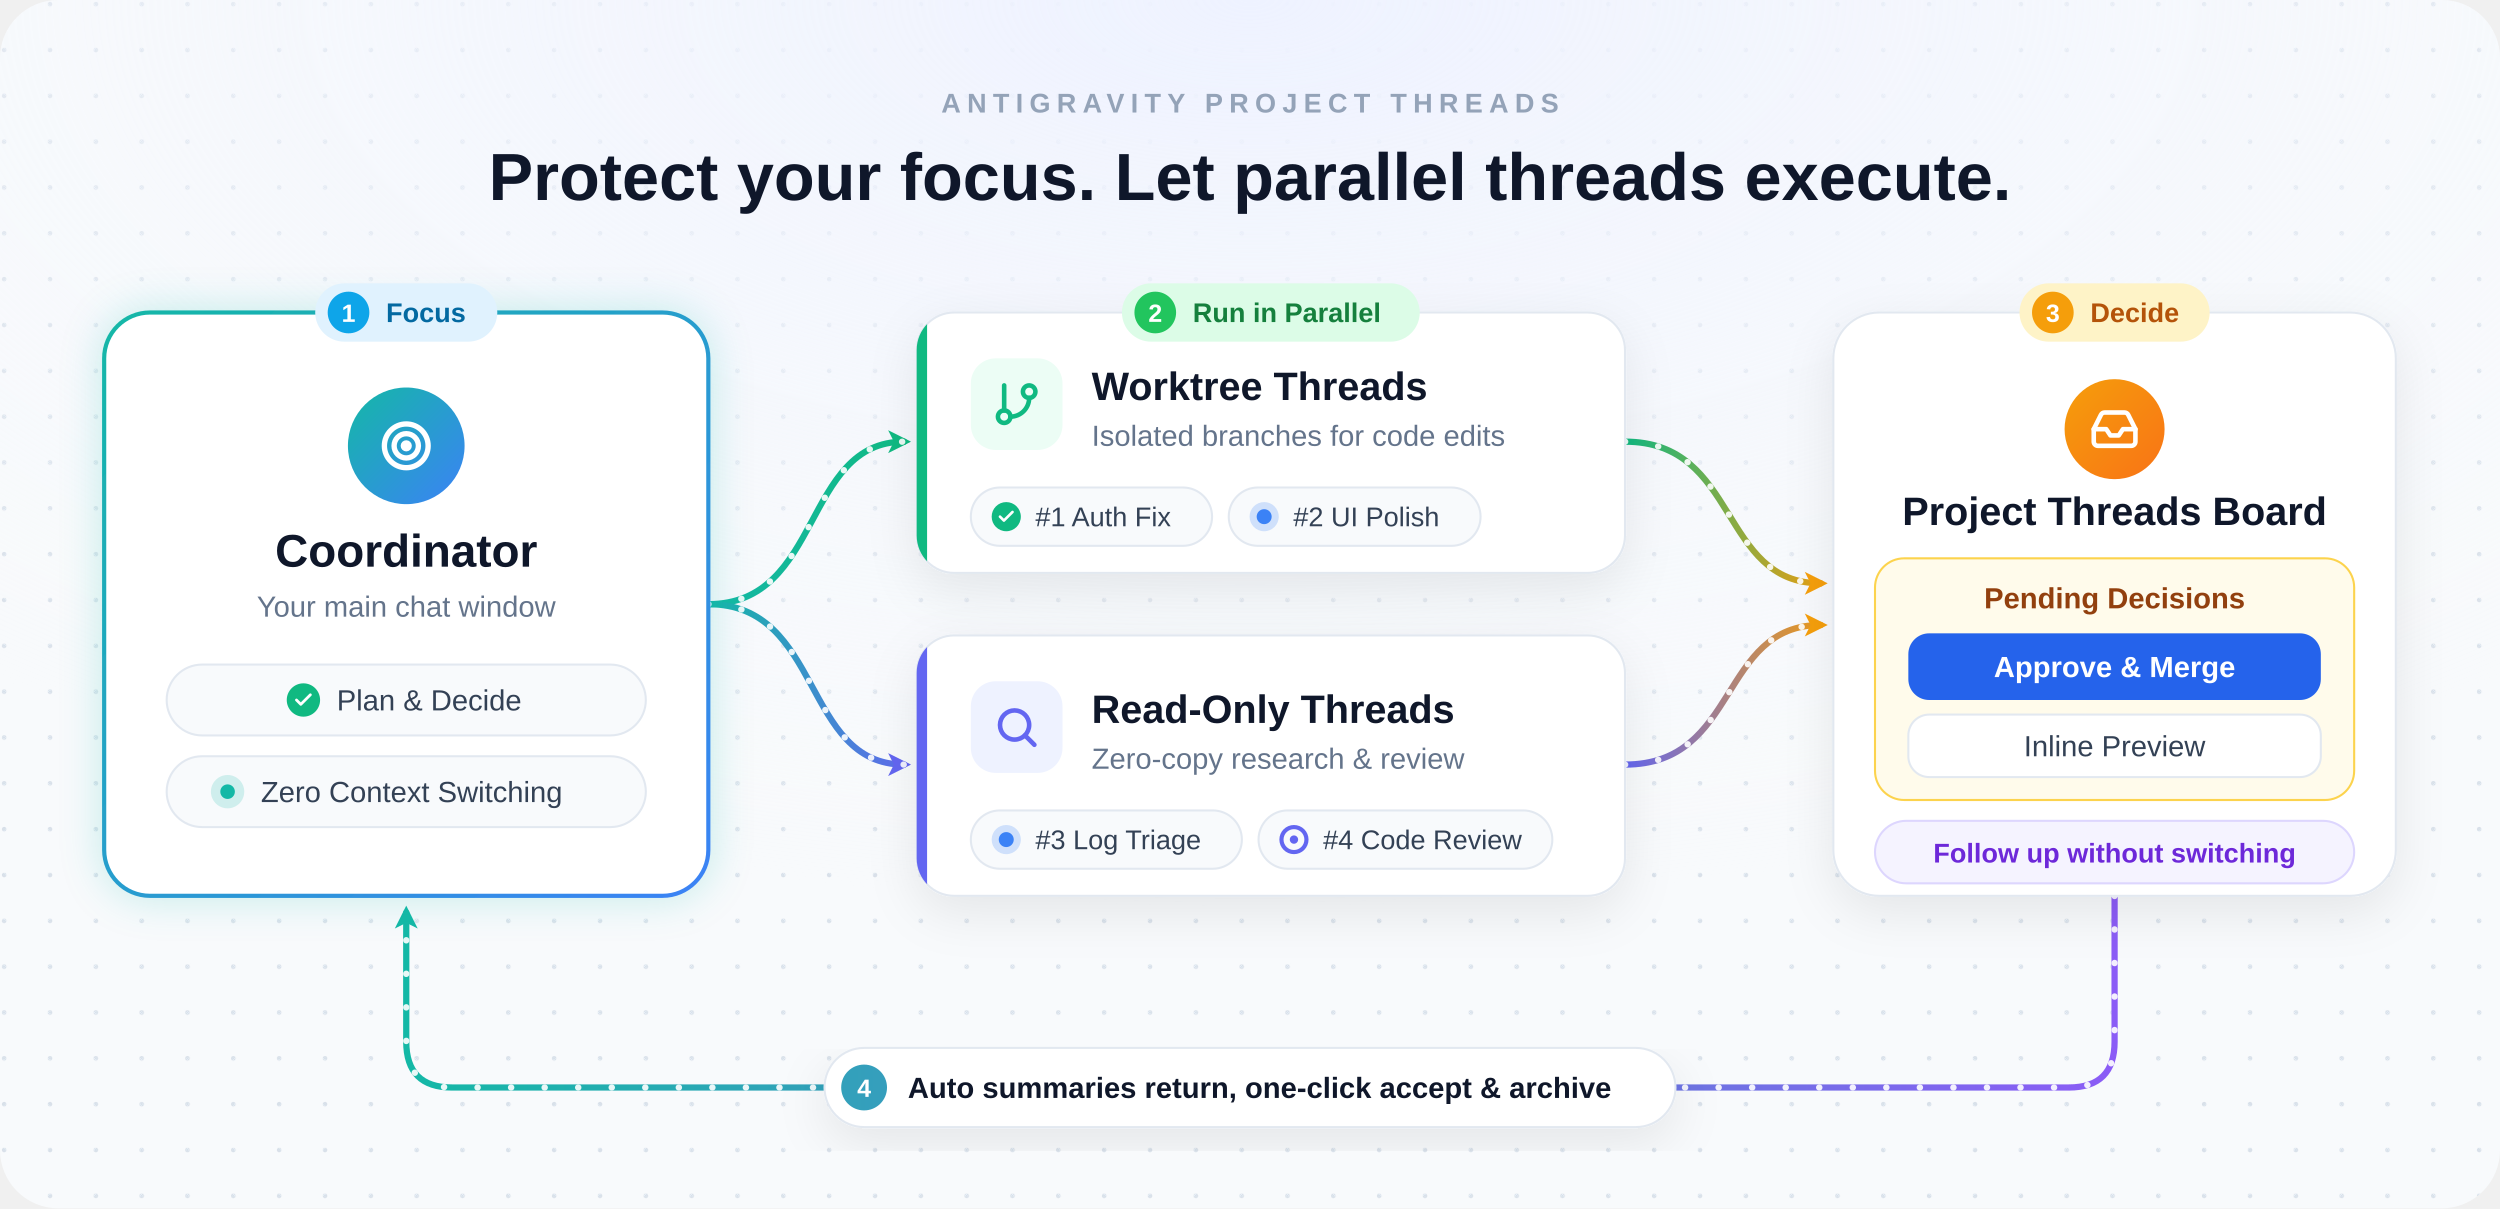
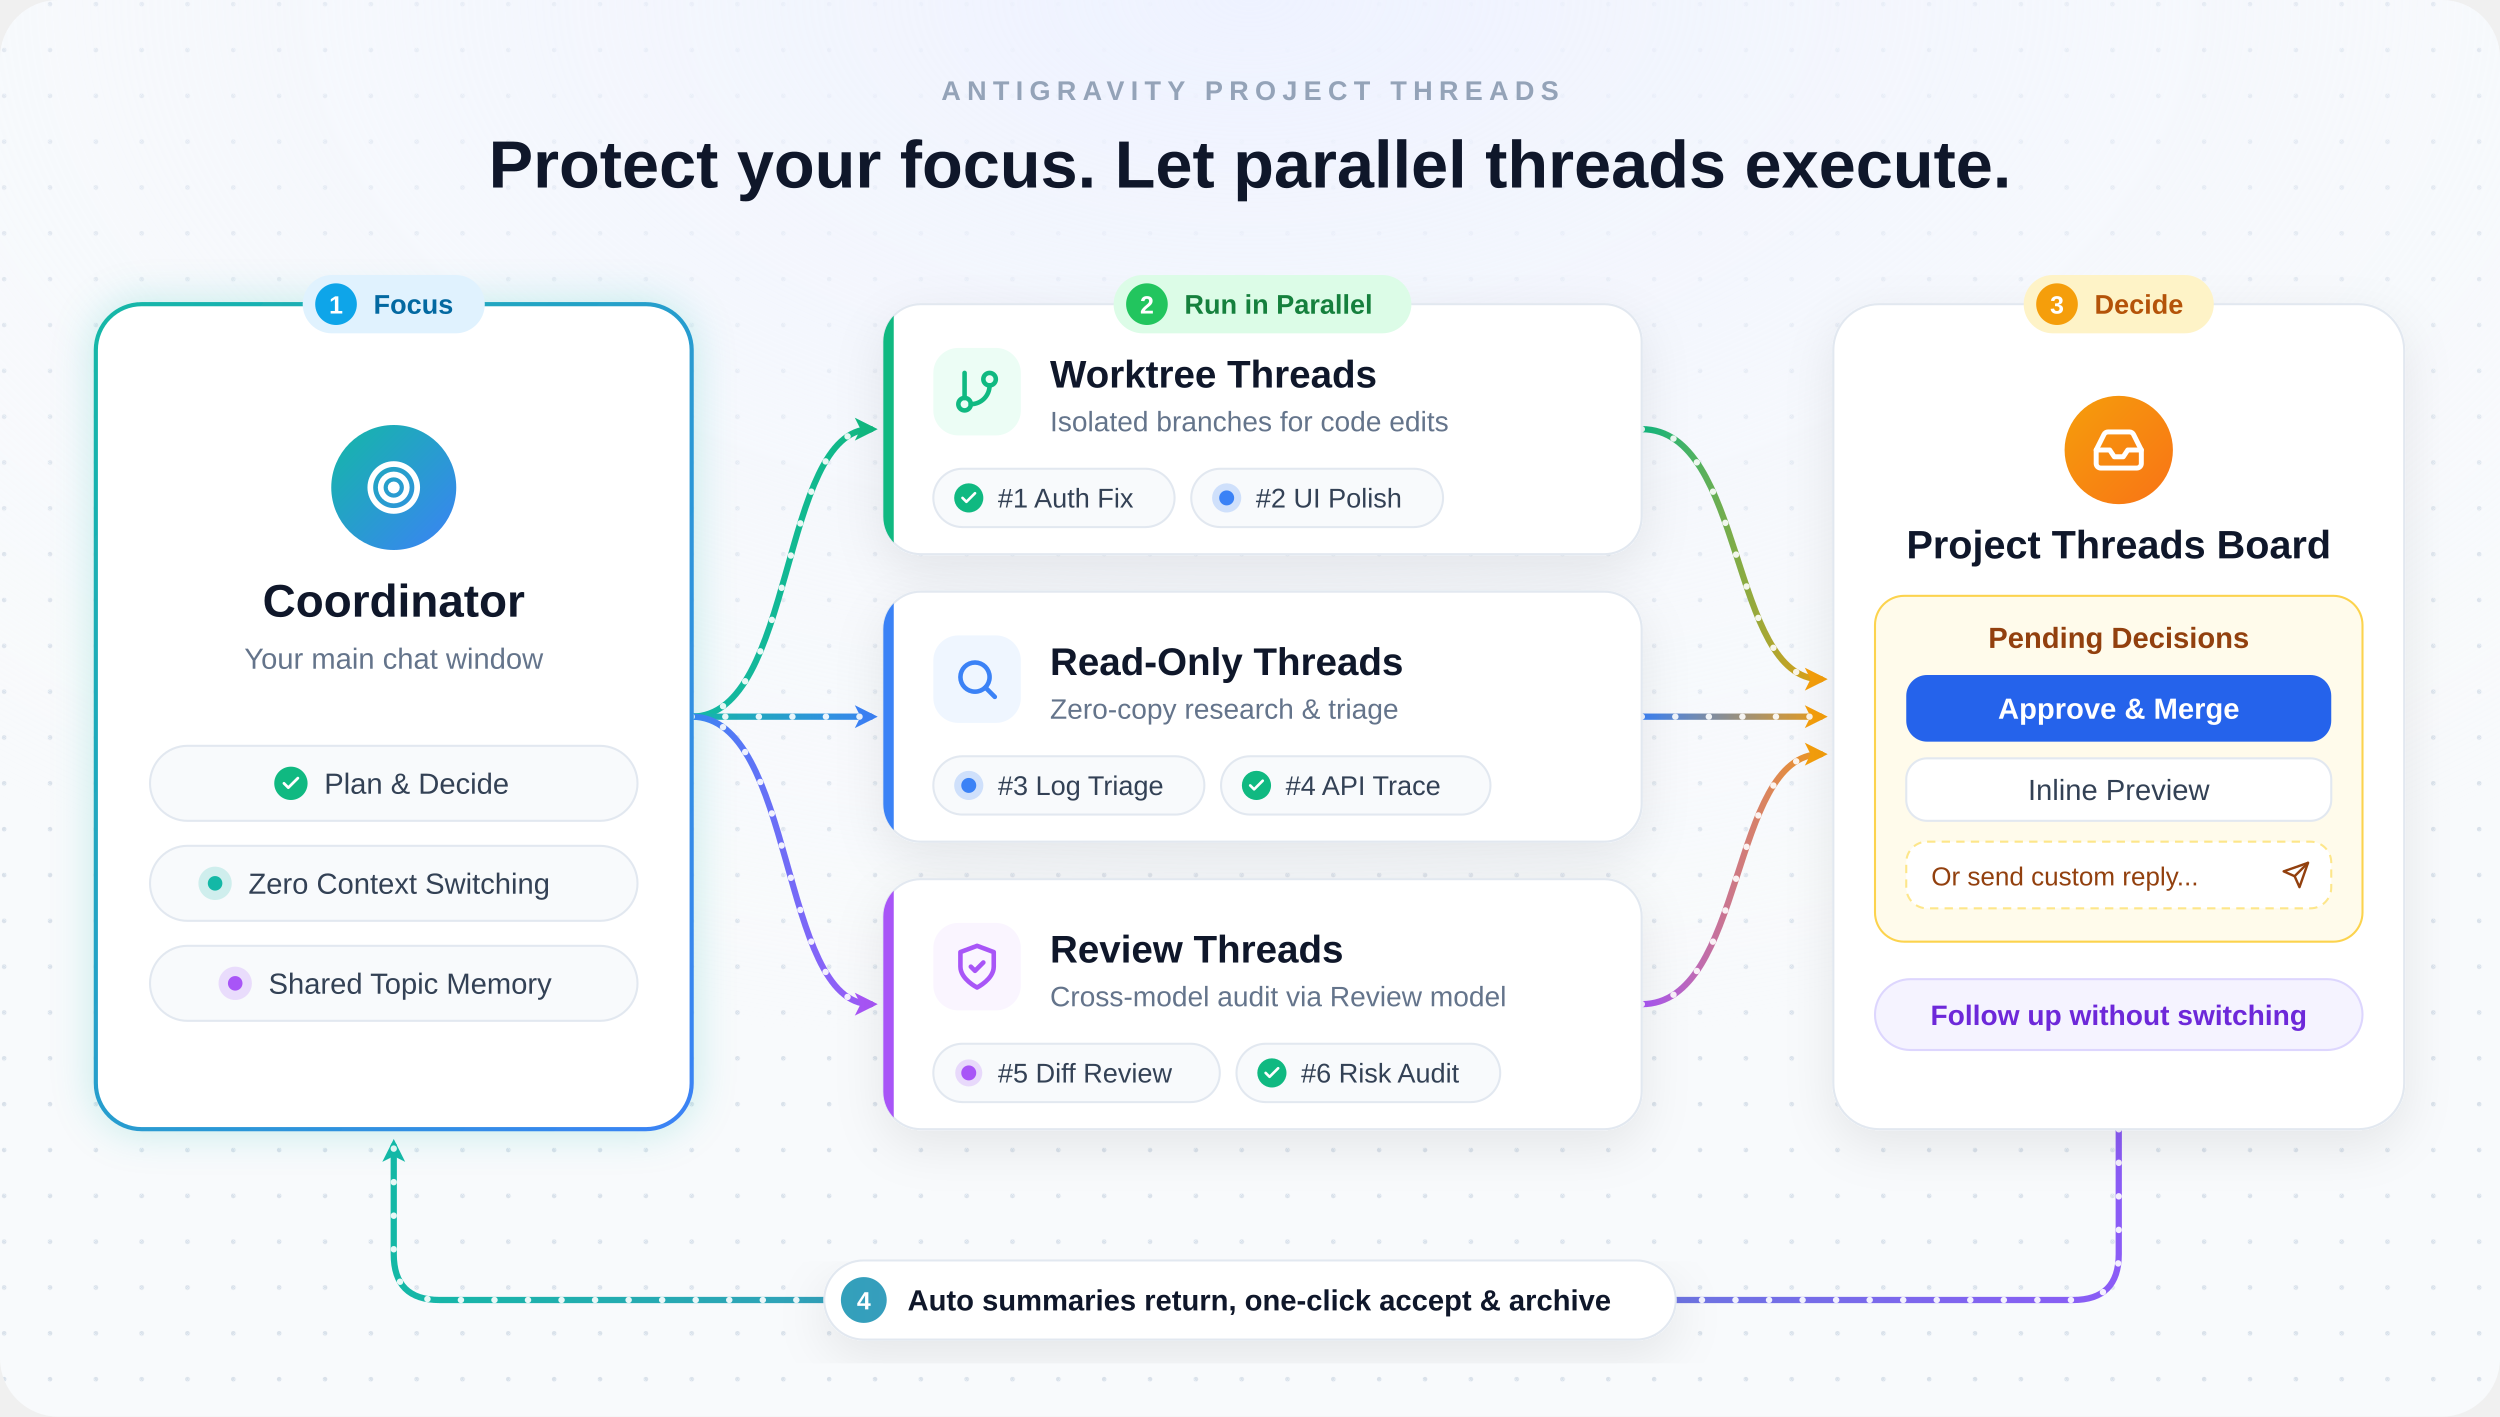
- <svg xmlns="http://www.w3.org/2000/svg" width="1200" height="580" viewBox="0 0 1200 580" role="img" aria-labelledby="title" lang="en" font-family="-apple-system, BlinkMacSystemFont, 'Segoe UI', 'Helvetica Neue', Arial, sans-serif">
+ <svg xmlns="http://www.w3.org/2000/svg" width="1200" height="680" viewBox="0 0 1200 680" role="img" aria-labelledby="title" lang="en" font-family="-apple-system, BlinkMacSystemFont, 'Segoe UI', 'Helvetica Neue', Arial, sans-serif">
  <style>
    .flow { animation: flow 1.6s linear infinite; }
    @keyframes flow { to { stroke-dashoffset: -32; } }
    @media (prefers-reduced-motion: reduce) { .flow { animation: none; } }
  </style>
  <defs>
    <pattern id="dots" width="22" height="22" patternUnits="userSpaceOnUse">
      <circle cx="2" cy="2" r="1.1" fill="#CBD5E1" />
    </pattern>
    <radialGradient id="gGlow" cx="50%" cy="0%" r="75%">
      <stop offset="0%" stop-color="#EEF2FF" stop-opacity="1" />
      <stop offset="100%" stop-color="#F8FAFC" stop-opacity="0" />
    </radialGradient>
    <linearGradient id="gCoordBorder" x1="0" y1="0" x2="1" y2="1">
      <stop offset="0%" stop-color="#14B8A6" />
      <stop offset="100%" stop-color="#3B82F6" />
    </linearGradient>
    <linearGradient id="gCoordIcon" x1="0" y1="0" x2="1" y2="1">
      <stop offset="0%" stop-color="#14B8A6" />
      <stop offset="100%" stop-color="#3B82F6" />
    </linearGradient>
    <linearGradient id="gBoardIcon" x1="0" y1="0" x2="1" y2="1">
      <stop offset="0%" stop-color="#F59E0B" />
      <stop offset="100%" stop-color="#F97316" />
    </linearGradient>
-     <linearGradient id="gEdgeWt" gradientUnits="userSpaceOnUse" x1="340" y1="0" x2="440" y2="0">
+     <linearGradient id="gEdgeWt" gradientUnits="userSpaceOnUse" x1="332" y1="0" x2="424" y2="0">
      <stop offset="0%" stop-color="#14B8A6" />
      <stop offset="100%" stop-color="#10B981" />
    </linearGradient>
-     <linearGradient id="gEdgeRo" gradientUnits="userSpaceOnUse" x1="340" y1="0" x2="440" y2="0">
-       <stop offset="0%" stop-color="#14B8A6" />
-       <stop offset="100%" stop-color="#6366F1" />
-     </linearGradient>
-     <linearGradient id="gEdgeOutWt" gradientUnits="userSpaceOnUse" x1="780" y1="0" x2="880" y2="0">
+     <linearGradient id="gEdgeRo" gradientUnits="userSpaceOnUse" x1="332" y1="0" x2="424" y2="0">
+       <stop offset="0%" stop-color="#14B8A6" />
+       <stop offset="100%" stop-color="#3B82F6" />
+     </linearGradient>
+     <linearGradient id="gEdgeRv" gradientUnits="userSpaceOnUse" x1="332" y1="0" x2="424" y2="0">
+       <stop offset="0%" stop-color="#3B82F6" />
+       <stop offset="100%" stop-color="#A855F7" />
+     </linearGradient>
+     <linearGradient id="gEdgeOutWt" gradientUnits="userSpaceOnUse" x1="788" y1="0" x2="880" y2="0">
      <stop offset="0%" stop-color="#10B981" />
      <stop offset="100%" stop-color="#F59E0B" />
    </linearGradient>
-     <linearGradient id="gEdgeOutRo" gradientUnits="userSpaceOnUse" x1="780" y1="0" x2="880" y2="0">
-       <stop offset="0%" stop-color="#6366F1" />
+     <linearGradient id="gEdgeOutRo" gradientUnits="userSpaceOnUse" x1="788" y1="0" x2="880" y2="0">
+       <stop offset="0%" stop-color="#3B82F6" />
      <stop offset="100%" stop-color="#F59E0B" />
    </linearGradient>
-     <linearGradient id="gLoop" gradientUnits="userSpaceOnUse" x1="1015" y1="0" x2="195" y2="0">
+     <linearGradient id="gEdgeOutRv" gradientUnits="userSpaceOnUse" x1="788" y1="0" x2="880" y2="0">
+       <stop offset="0%" stop-color="#A855F7" />
+       <stop offset="100%" stop-color="#F59E0B" />
+     </linearGradient>
+     <linearGradient id="gLoop" gradientUnits="userSpaceOnUse" x1="1017" y1="0" x2="189" y2="0">
      <stop offset="0%" stop-color="#8B5CF6" />
      <stop offset="100%" stop-color="#14B8A6" />
    </linearGradient>
    <marker id="arrowGreen" viewBox="0 0 10 10" refX="7" refY="5" markerWidth="11" markerHeight="11" markerUnits="userSpaceOnUse" orient="auto">
      <path d="M0 0 L10 5 L0 10 L2.5 5 z" fill="#10B981" />
    </marker>
-     <marker id="arrowIndigo" viewBox="0 0 10 10" refX="7" refY="5" markerWidth="11" markerHeight="11" markerUnits="userSpaceOnUse" orient="auto">
-       <path d="M0 0 L10 5 L0 10 L2.5 5 z" fill="#6366F1" />
+     <marker id="arrowBlue" viewBox="0 0 10 10" refX="7" refY="5" markerWidth="11" markerHeight="11" markerUnits="userSpaceOnUse" orient="auto">
+       <path d="M0 0 L10 5 L0 10 L2.5 5 z" fill="#3B82F6" />
+     </marker>
+     <marker id="arrowPurple" viewBox="0 0 10 10" refX="7" refY="5" markerWidth="11" markerHeight="11" markerUnits="userSpaceOnUse" orient="auto">
+       <path d="M0 0 L10 5 L0 10 L2.5 5 z" fill="#A855F7" />
    </marker>
    <marker id="arrowAmber" viewBox="0 0 10 10" refX="7" refY="5" markerWidth="11" markerHeight="11" markerUnits="userSpaceOnUse" orient="auto">
      <path d="M0 0 L10 5 L0 10 L2.5 5 z" fill="#F59E0B" />
    </marker>
    <marker id="arrowTeal" viewBox="0 0 10 10" refX="7" refY="5" markerWidth="11" markerHeight="11" markerUnits="userSpaceOnUse" orient="auto">
      <path d="M0 0 L10 5 L0 10 L2.5 5 z" fill="#14B8A6" />
    </marker>
    <filter id="shadow" x="-20%" y="-20%" width="140%" height="150%">
      <feDropShadow dx="0" dy="8" stdDeviation="12" flood-color="#0F172A" flood-opacity="0.08" />
    </filter>
    <filter id="glow" x="-30%" y="-30%" width="160%" height="160%">
      <feDropShadow dx="0" dy="0" stdDeviation="10" flood-color="#14B8A6" flood-opacity="0.22" />
    </filter>
  </defs>
-   <rect width="1200" height="580" rx="28" fill="#F8FAFC" />
-   <rect width="1200" height="580" rx="28" fill="url(#dots)" opacity="0.7" />
-   <rect width="1200" height="580" rx="28" fill="url(#gGlow)" />
-   <text x="600" y="54" font-size="13" font-weight="700" fill="#94A3B8" text-anchor="middle" letter-spacing="3">ANTIGRAVITY PROJECT THREADS</text>
-   <text x="600" y="96" font-size="32" font-weight="800" fill="#0F172A" text-anchor="middle">Protect your focus. Let parallel threads execute.</text>
-   <path d="M340 290 C 395 290, 385 212, 434 212" fill="none" stroke="url(#gEdgeWt)" stroke-width="3" stroke-linecap="round" marker-end="url(#arrowGreen)" />
-   <path class="flow" d="M340 290 C 395 290, 385 212, 434 212" fill="none" stroke="#FFFFFF" stroke-opacity="0.9" stroke-width="3" stroke-linecap="round" stroke-dasharray="0.1 16" />
-   <path d="M340 290 C 395 290, 385 367, 434 367" fill="none" stroke="url(#gEdgeRo)" stroke-width="3" stroke-linecap="round" marker-end="url(#arrowIndigo)" />
-   <path class="flow" d="M340 290 C 395 290, 385 367, 434 367" fill="none" stroke="#FFFFFF" stroke-opacity="0.9" stroke-width="3" stroke-linecap="round" stroke-dasharray="0.1 16" />
-   <path d="M780 212 C 835 212, 825 280, 874 280" fill="none" stroke="url(#gEdgeOutWt)" stroke-width="3" stroke-linecap="round" marker-end="url(#arrowAmber)" />
-   <path class="flow" d="M780 212 C 835 212, 825 280, 874 280" fill="none" stroke="#FFFFFF" stroke-opacity="0.9" stroke-width="3" stroke-linecap="round" stroke-dasharray="0.1 16" />
-   <path d="M780 367 C 835 367, 825 300, 874 300" fill="none" stroke="url(#gEdgeOutRo)" stroke-width="3" stroke-linecap="round" marker-end="url(#arrowAmber)" />
-   <path class="flow" d="M780 367 C 835 367, 825 300, 874 300" fill="none" stroke="#FFFFFF" stroke-opacity="0.9" stroke-width="3" stroke-linecap="round" stroke-dasharray="0.1 16" />
-   <path d="M1015 430 V 500 Q 1015 522 993 522 H 217 Q 195 522 195 500 V 438" fill="none" stroke="url(#gLoop)" stroke-width="3" stroke-linecap="round" marker-end="url(#arrowTeal)" />
-   <path class="flow" d="M1015 430 V 500 Q 1015 522 993 522 H 217 Q 195 522 195 500 V 438" fill="none" stroke="#FFFFFF" stroke-opacity="0.9" stroke-width="3" stroke-linecap="round" stroke-dasharray="0.1 16" />
-   <g>
-     <rect x="395.77" y="503" width="408.46" height="38" rx="19" fill="#FFFFFF" stroke="#E2E8F0" filter="url(#shadow)" />
-     <circle cx="414.77" cy="522" r="11" fill="url(#gLoop)" />
-     <text x="414.77" y="526.5" font-size="12" font-weight="700" fill="#FFFFFF" text-anchor="middle">4</text>
-     <text x="435.77" y="527" font-size="14" font-weight="600" fill="#0F172A" text-anchor="start">Auto summaries return, one-click accept &amp; archive</text>
-   </g>
-   <g>
-     <rect x="50" y="150" width="290" height="280" rx="22" fill="#FFFFFF" stroke="url(#gCoordBorder)" stroke-width="2" filter="url(#glow)" />
-     <circle cx="195" cy="214" r="28" fill="url(#gCoordIcon)" />
-     <g transform="translate(181 200) scale(1.166667)" fill="none" stroke="#FFFFFF" stroke-width="2.2" stroke-linecap="round" stroke-linejoin="round" style="color:#FFFFFF">
+   <rect width="1200" height="680" rx="28" fill="#F8FAFC" />
+   <rect width="1200" height="680" rx="28" fill="url(#dots)" opacity="0.7" />
+   <rect width="1200" height="680" rx="28" fill="url(#gGlow)" />
+   <text x="600" y="48" font-size="13" font-weight="700" fill="#94A3B8" text-anchor="middle" letter-spacing="3">ANTIGRAVITY PROJECT THREADS</text>
+   <text x="600" y="90" font-size="32" font-weight="800" fill="#0F172A" text-anchor="middle">Protect your focus. Let parallel threads execute.</text>
+   <path d="M332 344 C 382 344, 374 206, 418 206" fill="none" stroke="url(#gEdgeWt)" stroke-width="3" stroke-linecap="round" marker-end="url(#arrowGreen)" />
+   <path class="flow" d="M332 344 C 382 344, 374 206, 418 206" fill="none" stroke="#FFFFFF" stroke-opacity="0.9" stroke-width="3" stroke-linecap="round" stroke-dasharray="0.1 16" />
+   <path d="M332 344 H 418" fill="none" stroke="url(#gEdgeRo)" stroke-width="3" stroke-linecap="round" marker-end="url(#arrowBlue)" />
+   <path class="flow" d="M332 344 H 418" fill="none" stroke="#FFFFFF" stroke-opacity="0.9" stroke-width="3" stroke-linecap="round" stroke-dasharray="0.1 16" />
+   <path d="M332 344 C 382 344, 374 482, 418 482" fill="none" stroke="url(#gEdgeRv)" stroke-width="3" stroke-linecap="round" marker-end="url(#arrowPurple)" />
+   <path class="flow" d="M332 344 C 382 344, 374 482, 418 482" fill="none" stroke="#FFFFFF" stroke-opacity="0.9" stroke-width="3" stroke-linecap="round" stroke-dasharray="0.1 16" />
+   <path d="M788 206 C 838 206, 830 326, 874 326" fill="none" stroke="url(#gEdgeOutWt)" stroke-width="3" stroke-linecap="round" marker-end="url(#arrowAmber)" />
+   <path class="flow" d="M788 206 C 838 206, 830 326, 874 326" fill="none" stroke="#FFFFFF" stroke-opacity="0.9" stroke-width="3" stroke-linecap="round" stroke-dasharray="0.1 16" />
+   <path d="M788 344 H 874" fill="none" stroke="url(#gEdgeOutRo)" stroke-width="3" stroke-linecap="round" marker-end="url(#arrowAmber)" />
+   <path class="flow" d="M788 344 H 874" fill="none" stroke="#FFFFFF" stroke-opacity="0.9" stroke-width="3" stroke-linecap="round" stroke-dasharray="0.1 16" />
+   <path d="M788 482 C 838 482, 830 362, 874 362" fill="none" stroke="url(#gEdgeOutRv)" stroke-width="3" stroke-linecap="round" marker-end="url(#arrowAmber)" />
+   <path class="flow" d="M788 482 C 838 482, 830 362, 874 362" fill="none" stroke="#FFFFFF" stroke-opacity="0.9" stroke-width="3" stroke-linecap="round" stroke-dasharray="0.1 16" />
+   <path d="M1017 542 V 602 Q 1017 624 995 624 H 211 Q 189 624 189 602 V 550" fill="none" stroke="url(#gLoop)" stroke-width="3" stroke-linecap="round" marker-end="url(#arrowTeal)" />
+   <path class="flow" d="M1017 542 V 602 Q 1017 624 995 624 H 211 Q 189 624 189 602 V 550" fill="none" stroke="#FFFFFF" stroke-opacity="0.9" stroke-width="3" stroke-linecap="round" stroke-dasharray="0.1 16" />
+   <g>
+     <rect x="395.63" y="605" width="408.74" height="38" rx="19" fill="#FFFFFF" stroke="#E2E8F0" filter="url(#shadow)" />
+     <circle cx="414.63" cy="624" r="11" fill="url(#gLoop)" />
+     <text x="414.63" y="628.5" font-size="12" font-weight="700" fill="#FFFFFF" text-anchor="middle">4</text>
+     <text x="435.63" y="629" font-size="14" font-weight="600" fill="#0F172A" text-anchor="start">Auto summaries return, one-click accept &amp; archive</text>
+   </g>
+   <g>
+     <rect x="46" y="146" width="286" height="396" rx="22" fill="#FFFFFF" stroke="url(#gCoordBorder)" stroke-width="2" filter="url(#glow)" />
+     <circle cx="189" cy="234" r="30" fill="url(#gCoordIcon)" />
+     <g transform="translate(174 219) scale(1.25)" fill="none" stroke="#FFFFFF" stroke-width="2.2" stroke-linecap="round" stroke-linejoin="round" style="color:#FFFFFF">
      <circle cx="12" cy="12" r="9" />
      <circle cx="12" cy="12" r="5" />
      <circle cx="12" cy="12" r="1.2" fill="currentColor" />
    </g>
-     <text x="195" y="272" font-size="22" font-weight="800" fill="#0F172A" text-anchor="middle">Coordinator</text>
-     <text x="195" y="296" font-size="14" font-weight="400" fill="#64748B" text-anchor="middle">Your main chat window</text>
-     <rect x="80" y="319" width="230" height="34" rx="17" fill="#F8FAFC" stroke="#E2E8F0" />
-     <circle cx="145.64" cy="336" r="8" fill="#10B981" />
-     <g transform="translate(140.64 331) scale(0.4166667)" fill="none" stroke="#FFFFFF" stroke-width="3.2" stroke-linecap="round" stroke-linejoin="round" style="color:#FFFFFF">
+     <text x="189" y="296" font-size="22" font-weight="800" fill="#0F172A" text-anchor="middle">Coordinator</text>
+     <text x="189" y="321" font-size="14" font-weight="400" fill="#64748B" text-anchor="middle">Your main chat window</text>
+     <rect x="72" y="358" width="234" height="36" rx="18" fill="#F8FAFC" stroke="#E2E8F0" />
+     <circle cx="139.64" cy="376" r="8" fill="#10B981" />
+     <g transform="translate(134.64 371) scale(0.4166667)" fill="none" stroke="#FFFFFF" stroke-width="3.2" stroke-linecap="round" stroke-linejoin="round" style="color:#FFFFFF">
      <polyline points="20 6 9 17 4 12" />
    </g>
-     <text x="161.64" y="341" font-size="14" font-weight="500" fill="#334155" text-anchor="start">Plan &amp; Decide</text>
-     <rect x="80" y="363" width="230" height="34" rx="17" fill="#F8FAFC" stroke="#E2E8F0" />
-     <circle cx="109.24" cy="380" r="8" fill="#14B8A6" opacity="0.18" />
-     <circle cx="109.24" cy="380" r="3.5" fill="#14B8A6" />
-     <text x="125.24" y="385" font-size="14" font-weight="500" fill="#334155" text-anchor="start">Zero Context Switching</text>
-   </g>
-   <g>
-     <rect x="440" y="150" width="340" height="125" rx="18" fill="#FFFFFF" stroke="#E2E8F0" filter="url(#shadow)" />
+     <text x="155.64" y="381" font-size="14" font-weight="500" fill="#334155" text-anchor="start">Plan &amp; Decide</text>
+     <rect x="72" y="406" width="234" height="36" rx="18" fill="#F8FAFC" stroke="#E2E8F0" />
+     <circle cx="103.24" cy="424" r="8" fill="#14B8A6" opacity="0.18" />
+     <circle cx="103.24" cy="424" r="3.5" fill="#14B8A6" />
+     <text x="119.24" y="429" font-size="14" font-weight="500" fill="#334155" text-anchor="start">Zero Context Switching</text>
+     <rect x="72" y="454" width="234" height="36" rx="18" fill="#F8FAFC" stroke="#E2E8F0" />
+     <circle cx="112.9" cy="472" r="8" fill="#A855F7" opacity="0.18" />
+     <circle cx="112.9" cy="472" r="3.5" fill="#A855F7" />
+     <text x="128.9" y="477" font-size="14" font-weight="500" fill="#334155" text-anchor="start">Shared Topic Memory</text>
+   </g>
+   <g>
+     <rect x="424" y="146" width="364" height="120" rx="18" fill="#FFFFFF" stroke="#E2E8F0" filter="url(#shadow)" />
    <clipPath id="clip-branch">
-       <rect x="440" y="150" width="340" height="125" rx="18" />
+       <rect x="424" y="146" width="364" height="120" rx="18" />
    </clipPath>
-     <rect x="440" y="150" width="5" height="125" fill="#10B981" clip-path="url(#clip-branch)" />
-     <rect x="466" y="172" width="44" height="44" rx="12" fill="#ECFDF5" />
-     <g transform="translate(476 182) scale(1)" fill="none" stroke="#10B981" stroke-width="2.2" stroke-linecap="round" stroke-linejoin="round" style="color:#10B981">
+     <rect x="424" y="146" width="5" height="120" fill="#10B981" clip-path="url(#clip-branch)" />
+     <rect x="448" y="167" width="42" height="42" rx="12" fill="#ECFDF5" />
+     <g transform="translate(457 176) scale(1)" fill="none" stroke="#10B981" stroke-width="2.2" stroke-linecap="round" stroke-linejoin="round" style="color:#10B981">
      <line x1="6" y1="3" x2="6" y2="15" />
      <circle cx="18" cy="6" r="3" />
      <circle cx="6" cy="18" r="3" />
      <path d="M18 9a9 9 0 0 1-9 9" />
    </g>
-     <text x="524" y="192" font-size="19" font-weight="700" fill="#0F172A" text-anchor="start">Worktree Threads</text>
-     <text x="524" y="214" font-size="14" font-weight="400" fill="#64748B" text-anchor="start">Isolated branches for code edits</text>
-     <g>
-       <rect x="466" y="234" width="115.8" height="28" rx="14" fill="#F8FAFC" stroke="#E2E8F0" />
-       <circle cx="483" cy="248" r="7" fill="#10B981" />
-       <g transform="translate(478.5 243.5) scale(0.375)" fill="none" stroke="#FFFFFF" stroke-width="3.4" stroke-linecap="round" stroke-linejoin="round" style="color:#FFFFFF">
+     <text x="504" y="186" font-size="18.5" font-weight="700" fill="#0F172A" text-anchor="start">Worktree Threads</text>
+     <text x="504" y="207" font-size="13.5" font-weight="400" fill="#64748B" text-anchor="start">Isolated branches for code edits</text>
+     <g>
+       <rect x="448" y="225" width="115.8" height="28" rx="14" fill="#F8FAFC" stroke="#E2E8F0" />
+       <circle cx="465" cy="239" r="7" fill="#10B981" />
+       <g transform="translate(460.5 234.5) scale(0.375)" fill="none" stroke="#FFFFFF" stroke-width="3.4" stroke-linecap="round" stroke-linejoin="round" style="color:#FFFFFF">
        <polyline points="20 6 9 17 4 12" />
      </g>
-       <text x="497" y="252.6" font-size="13" font-weight="500" fill="#334155" text-anchor="start">#1 Auth Fix</text>
-     </g>
-     <g>
-       <rect x="589.8" y="234" width="120.87" height="28" rx="14" fill="#F8FAFC" stroke="#E2E8F0" />
-       <circle cx="606.8" cy="248" r="7" fill="#3B82F6" opacity="0.22" />
-       <circle cx="606.8" cy="248" r="3.6" fill="#3B82F6" />
-       <text x="620.8" y="252.6" font-size="13" font-weight="500" fill="#334155" text-anchor="start">#2 UI Polish</text>
-     </g>
-   </g>
-   <g>
-     <rect x="440" y="305" width="340" height="125" rx="18" fill="#FFFFFF" stroke="#E2E8F0" filter="url(#shadow)" />
+       <text x="479" y="243.6" font-size="13" font-weight="500" fill="#334155" text-anchor="start">#1 Auth Fix</text>
+     </g>
+     <g>
+       <rect x="571.8" y="225" width="120.87" height="28" rx="14" fill="#F8FAFC" stroke="#E2E8F0" />
+       <circle cx="588.8" cy="239" r="7" fill="#3B82F6" opacity="0.22" />
+       <circle cx="588.8" cy="239" r="3.6" fill="#3B82F6" />
+       <text x="602.8" y="243.6" font-size="13" font-weight="500" fill="#334155" text-anchor="start">#2 UI Polish</text>
+     </g>
+   </g>
+   <g>
+     <rect x="424" y="284" width="364" height="120" rx="18" fill="#FFFFFF" stroke="#E2E8F0" filter="url(#shadow)" />
    <clipPath id="clip-search">
-       <rect x="440" y="305" width="340" height="125" rx="18" />
+       <rect x="424" y="284" width="364" height="120" rx="18" />
    </clipPath>
-     <rect x="440" y="305" width="5" height="125" fill="#6366F1" clip-path="url(#clip-search)" />
-     <rect x="466" y="327" width="44" height="44" rx="12" fill="#EEF2FF" />
-     <g transform="translate(476 337) scale(1)" fill="none" stroke="#6366F1" stroke-width="2.2" stroke-linecap="round" stroke-linejoin="round" style="color:#6366F1">
+     <rect x="424" y="284" width="5" height="120" fill="#3B82F6" clip-path="url(#clip-search)" />
+     <rect x="448" y="305" width="42" height="42" rx="12" fill="#EFF6FF" />
+     <g transform="translate(457 314) scale(1)" fill="none" stroke="#3B82F6" stroke-width="2.2" stroke-linecap="round" stroke-linejoin="round" style="color:#3B82F6">
      <circle cx="11" cy="11" r="7" />
      <line x1="20.5" y1="20.5" x2="16" y2="16" />
    </g>
-     <text x="524" y="347" font-size="19" font-weight="700" fill="#0F172A" text-anchor="start">Read-Only Threads</text>
-     <text x="524" y="369" font-size="14" font-weight="400" fill="#64748B" text-anchor="start">Zero-copy research &amp; review</text>
-     <g>
-       <rect x="466" y="389" width="130.1" height="28" rx="14" fill="#F8FAFC" stroke="#E2E8F0" />
-       <circle cx="483" cy="403" r="7" fill="#3B82F6" opacity="0.22" />
-       <circle cx="483" cy="403" r="3.6" fill="#3B82F6" />
-       <text x="497" y="407.6" font-size="13" font-weight="500" fill="#334155" text-anchor="start">#3 Log Triage</text>
-     </g>
-     <g>
-       <rect x="604.1" y="389" width="141.02" height="28" rx="14" fill="#F8FAFC" stroke="#E2E8F0" />
-       <circle cx="621.1" cy="403" r="6" fill="none" stroke="#6366F1" stroke-width="2" />
-       <circle cx="621.1" cy="403" r="2" fill="#6366F1" />
-       <text x="635.1" y="407.6" font-size="13" font-weight="500" fill="#334155" text-anchor="start">#4 Code Review</text>
-     </g>
-   </g>
-   <g>
-     <rect x="880" y="150" width="270" height="280" rx="22" fill="#FFFFFF" stroke="#E2E8F0" filter="url(#shadow)" />
-     <circle cx="1015" cy="206" r="24" fill="url(#gBoardIcon)" />
-     <g transform="translate(1003 194) scale(1)" fill="none" stroke="#FFFFFF" stroke-width="2.2" stroke-linecap="round" stroke-linejoin="round" style="color:#FFFFFF">
+     <text x="504" y="324" font-size="18.5" font-weight="700" fill="#0F172A" text-anchor="start">Read-Only Threads</text>
+     <text x="504" y="345" font-size="13.5" font-weight="400" fill="#64748B" text-anchor="start">Zero-copy research &amp; triage</text>
+     <g>
+       <rect x="448" y="363" width="130.1" height="28" rx="14" fill="#F8FAFC" stroke="#E2E8F0" />
+       <circle cx="465" cy="377" r="7" fill="#3B82F6" opacity="0.22" />
+       <circle cx="465" cy="377" r="3.6" fill="#3B82F6" />
+       <text x="479" y="381.6" font-size="13" font-weight="500" fill="#334155" text-anchor="start">#3 Log Triage</text>
+     </g>
+     <g>
+       <rect x="586.1" y="363" width="129.32" height="28" rx="14" fill="#F8FAFC" stroke="#E2E8F0" />
+       <circle cx="603.1" cy="377" r="7" fill="#10B981" />
+       <g transform="translate(598.6 372.5) scale(0.375)" fill="none" stroke="#FFFFFF" stroke-width="3.4" stroke-linecap="round" stroke-linejoin="round" style="color:#FFFFFF">
+         <polyline points="20 6 9 17 4 12" />
+       </g>
+       <text x="617.1" y="381.6" font-size="13" font-weight="500" fill="#334155" text-anchor="start">#4 API Trace</text>
+     </g>
+   </g>
+   <g>
+     <rect x="424" y="422" width="364" height="120" rx="18" fill="#FFFFFF" stroke="#E2E8F0" filter="url(#shadow)" />
+     <clipPath id="clip-shieldCheck">
+       <rect x="424" y="422" width="364" height="120" rx="18" />
+     </clipPath>
+     <rect x="424" y="422" width="5" height="120" fill="#A855F7" clip-path="url(#clip-shieldCheck)" />
+     <rect x="448" y="443" width="42" height="42" rx="12" fill="#FAF5FF" />
+     <g transform="translate(457 452) scale(1)" fill="none" stroke="#A855F7" stroke-width="2.2" stroke-linecap="round" stroke-linejoin="round" style="color:#A855F7">
+       <path d="M12 22s8-4 8-10V5l-8-3-8 3v7c0 6 8 10 8 10z" />
+       <path d="m9 12 2 2 4-4" />
+     </g>
+     <text x="504" y="462" font-size="18.5" font-weight="700" fill="#0F172A" text-anchor="start">Review Threads</text>
+     <text x="504" y="483" font-size="13.5" font-weight="400" fill="#64748B" text-anchor="start">Cross-model audit via Review model</text>
+     <g>
+       <rect x="448" y="501" width="137.51" height="28" rx="14" fill="#F8FAFC" stroke="#E2E8F0" />
+       <circle cx="465" cy="515" r="6.5" fill="#A855F7" opacity="0.2" />
+       <circle cx="465" cy="515" r="3.6" fill="#A855F7" />
+       <text x="479" y="519.6" font-size="13" font-weight="500" fill="#334155" text-anchor="start">#5 Diff Review</text>
+     </g>
+     <g>
+       <rect x="593.51" y="501" width="126.59" height="28" rx="14" fill="#F8FAFC" stroke="#E2E8F0" />
+       <circle cx="610.51" cy="515" r="7" fill="#10B981" />
+       <g transform="translate(606.01 510.5) scale(0.375)" fill="none" stroke="#FFFFFF" stroke-width="3.4" stroke-linecap="round" stroke-linejoin="round" style="color:#FFFFFF">
+         <polyline points="20 6 9 17 4 12" />
+       </g>
+       <text x="624.51" y="519.6" font-size="13" font-weight="500" fill="#334155" text-anchor="start">#6 Risk Audit</text>
+     </g>
+   </g>
+   <g>
+     <rect x="880" y="146" width="274" height="396" rx="22" fill="#FFFFFF" stroke="#E2E8F0" filter="url(#shadow)" />
+     <circle cx="1017" cy="216" r="26" fill="url(#gBoardIcon)" />
+     <g transform="translate(1004 203) scale(1.083333)" fill="none" stroke="#FFFFFF" stroke-width="2.2" stroke-linecap="round" stroke-linejoin="round" style="color:#FFFFFF">
      <polyline points="22 12 16 12 14 15 10 15 8 12 2 12" />
      <path d="M5.45 5.11 2 12v6a2 2 0 0 0 2 2h16a2 2 0 0 0 2-2v-6l-3.45-6.89A2 2 0 0 0 16.76 4H7.24a2 2 0 0 0-1.79 1.11z" />
    </g>
-     <text x="1015" y="252" font-size="19" font-weight="800" fill="#0F172A" text-anchor="middle">Project Threads Board</text>
-     <rect x="900" y="268" width="230" height="116" rx="14" fill="#FFFBEB" stroke="#FCD34D" />
-     <text x="1015" y="292" font-size="14" font-weight="700" fill="#92400E" text-anchor="middle">Pending Decisions</text>
-     <rect x="916" y="304" width="198" height="32" rx="10" fill="#2563EB" />
-     <text x="1015" y="325" font-size="14" font-weight="600" fill="#FFFFFF" text-anchor="middle">Approve &amp; Merge</text>
-     <rect x="916" y="343" width="198" height="30" rx="10" fill="#FFFFFF" stroke="#E2E8F0" />
-     <text x="1015" y="363" font-size="14" font-weight="500" fill="#334155" text-anchor="middle">Inline Preview</text>
-     <rect x="900" y="394" width="230" height="30" rx="15" fill="#F5F3FF" stroke="#DDD6FE" />
-     <text x="1015" y="414" font-size="13" font-weight="600" fill="#6D28D9" text-anchor="middle">Follow up without switching</text>
-   </g>
-   <g>
-     <rect x="151.295" y="136" width="87.411" height="28" rx="14" fill="#E0F2FE" />
-     <circle cx="167.295" cy="150" r="10" fill="#0EA5E9" />
-     <text x="167.295" y="154.5" font-size="12" font-weight="700" fill="#FFFFFF" text-anchor="middle">1</text>
-     <text x="185.295" y="154.6" font-size="13" font-weight="600" fill="#0369A1" text-anchor="start">Focus</text>
-   </g>
-   <g>
-     <rect x="538.528" y="136" width="142.944" height="28" rx="14" fill="#DCFCE7" />
-     <circle cx="554.528" cy="150" r="10" fill="#22C55E" />
-     <text x="554.528" y="154.5" font-size="12" font-weight="700" fill="#FFFFFF" text-anchor="middle">2</text>
-     <text x="572.528" y="154.6" font-size="13" font-weight="600" fill="#15803D" text-anchor="start">Run in Parallel</text>
-   </g>
-   <g>
-     <rect x="969.365" y="136" width="91.269" height="28" rx="14" fill="#FEF3C7" />
-     <circle cx="985.365" cy="150" r="10" fill="#F59E0B" />
-     <text x="985.365" y="154.5" font-size="12" font-weight="700" fill="#FFFFFF" text-anchor="middle">3</text>
-     <text x="1003.365" y="154.6" font-size="13" font-weight="600" fill="#B45309" text-anchor="start">Decide</text>
+     <text x="1017" y="268" font-size="19" font-weight="800" fill="#0F172A" text-anchor="middle">Project Threads Board</text>
+     <rect x="900" y="286" width="234" height="166" rx="14" fill="#FFFBEB" stroke="#FCD34D" />
+     <text x="1017" y="311" font-size="14" font-weight="700" fill="#92400E" text-anchor="middle">Pending Decisions</text>
+     <rect x="915" y="324" width="204" height="32" rx="10" fill="#2563EB" />
+     <text x="1017" y="345" font-size="14" font-weight="600" fill="#FFFFFF" text-anchor="middle">Approve &amp; Merge</text>
+     <rect x="915" y="364" width="204" height="30" rx="10" fill="#FFFFFF" stroke="#E2E8F0" />
+     <text x="1017" y="384" font-size="14" font-weight="500" fill="#334155" text-anchor="middle">Inline Preview</text>
+     <rect x="915" y="404" width="204" height="32" rx="10" fill="#FFFFFF" stroke="#FDE68A" stroke-dasharray="4 3" />
+     <text x="927" y="425" font-size="12.5" font-weight="500" fill="#92400E" text-anchor="start">Or send custom reply...</text>
+     <g transform="translate(1095 413) scale(0.5833333)" fill="none" stroke="#92400E" stroke-width="2" stroke-linecap="round" stroke-linejoin="round" style="color:#92400E">
+       <line x1="22" y1="2" x2="11" y2="13" />
+       <polygon points="22 2 15 22 11 13 2 9 22 2" />
+     </g>
+     <rect x="900" y="470" width="234" height="34" rx="17" fill="#F5F3FF" stroke="#DDD6FE" />
+     <text x="1017" y="492" font-size="13.5" font-weight="600" fill="#6D28D9" text-anchor="middle">Follow up without switching</text>
+   </g>
+   <g>
+     <rect x="145.295" y="132" width="87.411" height="28" rx="14" fill="#E0F2FE" />
+     <circle cx="161.295" cy="146" r="10" fill="#0EA5E9" />
+     <text x="161.295" y="150.5" font-size="12" font-weight="700" fill="#FFFFFF" text-anchor="middle">1</text>
+     <text x="179.295" y="150.6" font-size="13" font-weight="600" fill="#0369A1" text-anchor="start">Focus</text>
+   </g>
+   <g>
+     <rect x="534.528" y="132" width="142.944" height="28" rx="14" fill="#DCFCE7" />
+     <circle cx="550.528" cy="146" r="10" fill="#22C55E" />
+     <text x="550.528" y="150.5" font-size="12" font-weight="700" fill="#FFFFFF" text-anchor="middle">2</text>
+     <text x="568.528" y="150.6" font-size="13" font-weight="600" fill="#15803D" text-anchor="start">Run in Parallel</text>
+   </g>
+   <g>
+     <rect x="971.365" y="132" width="91.269" height="28" rx="14" fill="#FEF3C7" />
+     <circle cx="987.365" cy="146" r="10" fill="#F59E0B" />
+     <text x="987.365" y="150.5" font-size="12" font-weight="700" fill="#FFFFFF" text-anchor="middle">3</text>
+     <text x="1005.365" y="150.6" font-size="13" font-weight="600" fill="#B45309" text-anchor="start">Decide</text>
  </g>
</svg>
